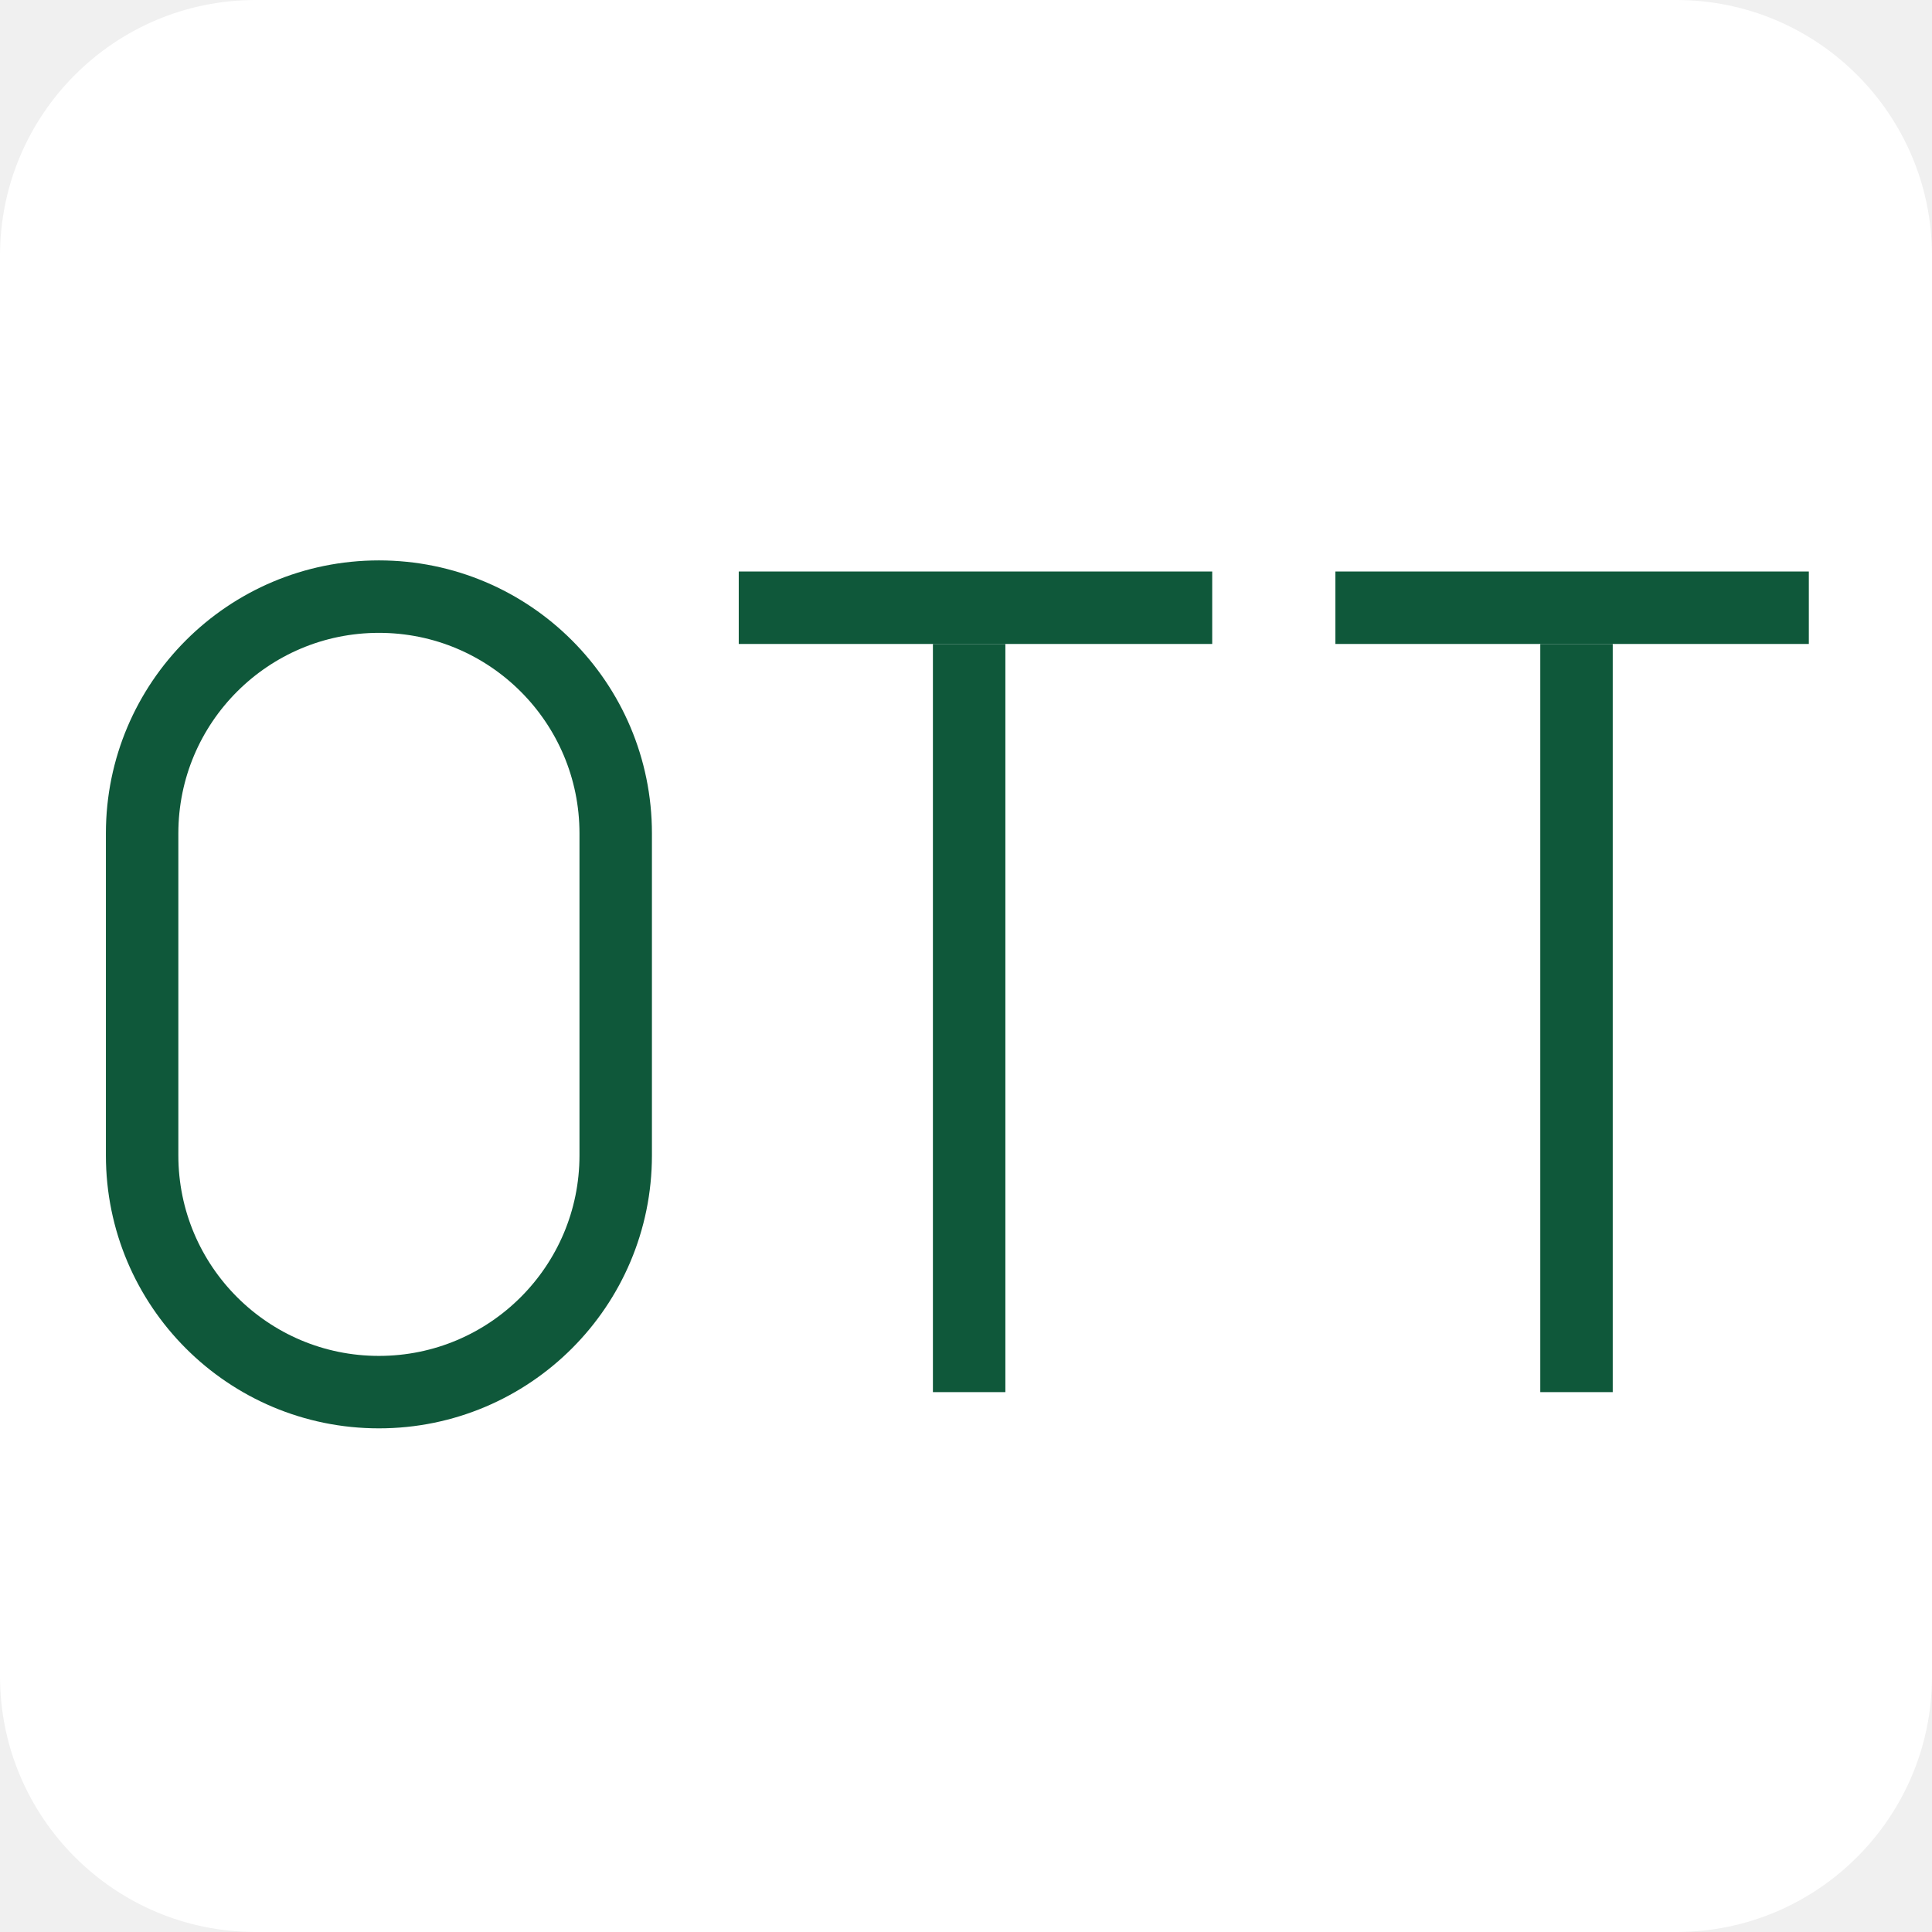
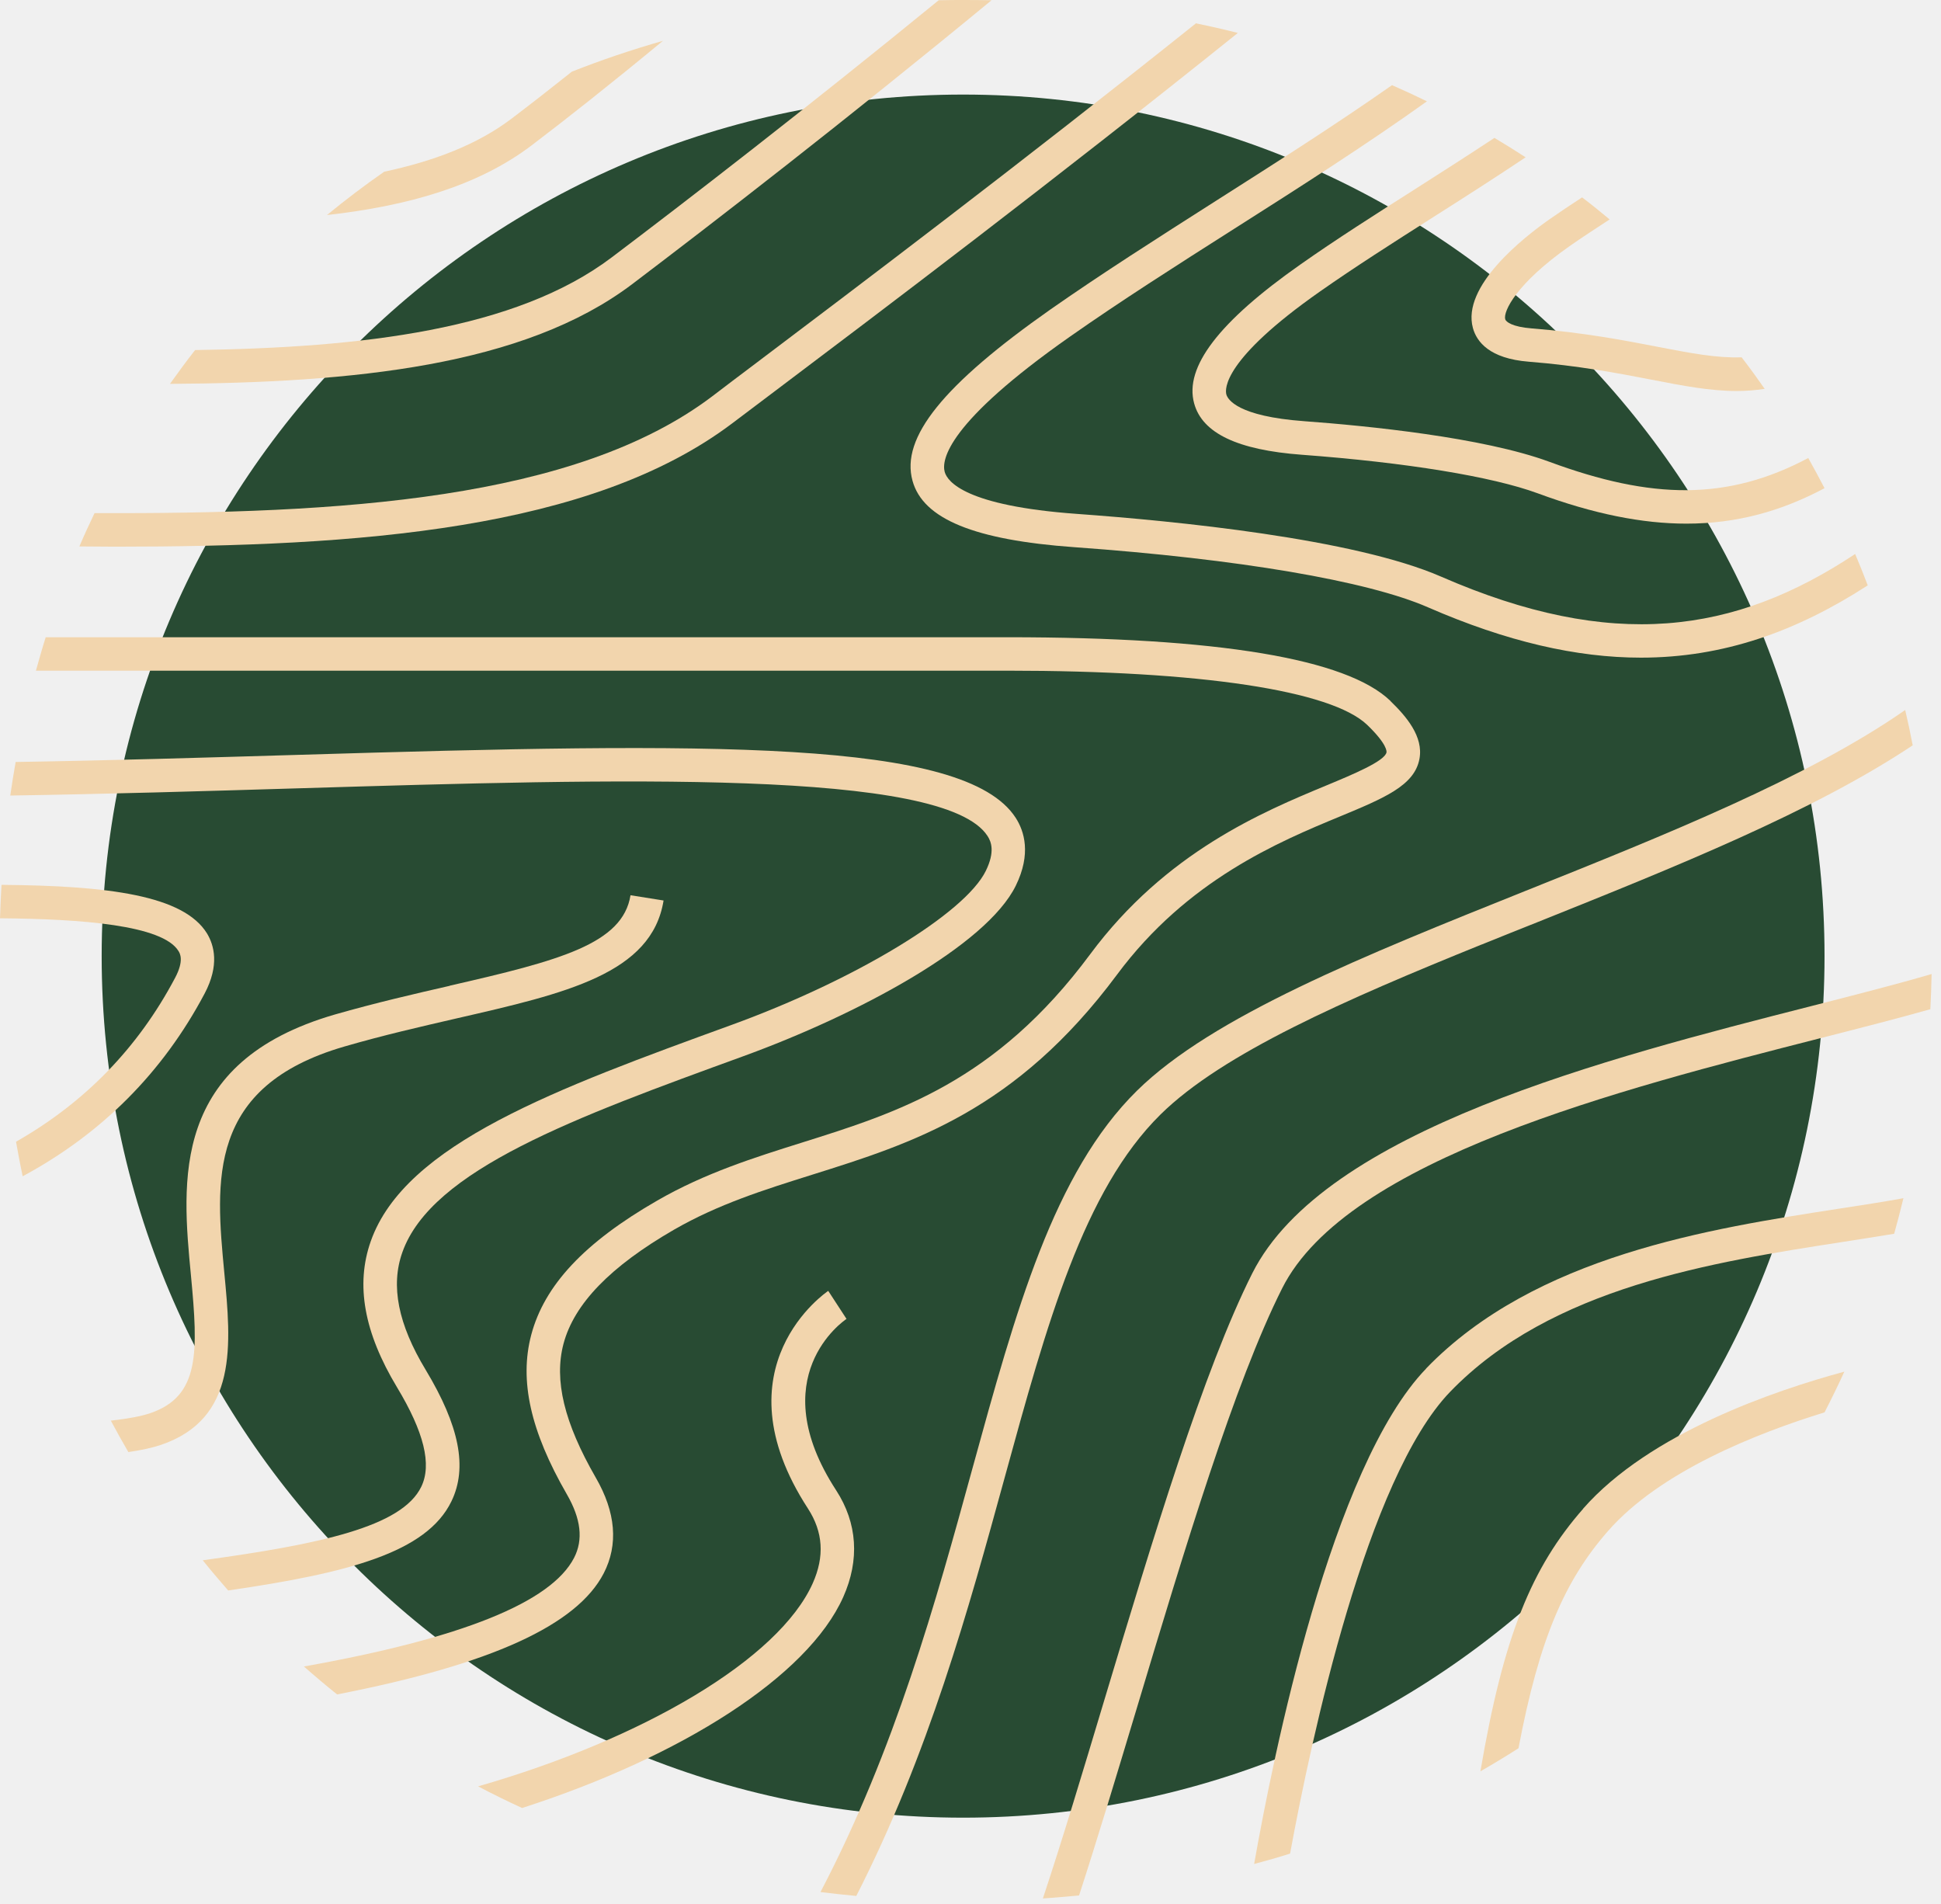
- <svg xmlns="http://www.w3.org/2000/svg" width="16" height="16" viewBox="0 0 16 16" fill="none">
-   <rect width="16" height="16" rx="2.118" fill="white" />
-   <rect x="1.177" y="4.941" width="3.922" height="6.588" rx="1.961" stroke="#0F583A" stroke-width="0.6" />
-   <line x1="6.118" y1="5.033" x2="10.039" y2="5.033" stroke="#0F583A" stroke-width="0.6" />
-   <line x1="11.059" y1="5.033" x2="14.98" y2="5.033" stroke="#0F583A" stroke-width="0.6" />
-   <line x1="8.026" y1="11.529" x2="8.026" y2="5.333" stroke="#0F583A" stroke-width="0.6" />
-   <line x1="13.056" y1="11.529" x2="13.056" y2="5.333" stroke="#0F583A" stroke-width="0.6" />
+ <svg xmlns="http://www.w3.org/2000/svg" width="155" height="152" viewBox="0 0 155 152" fill="none">
+   <circle cx="76.909" cy="76.341" r="68.79" fill="#284B33" />
+   <path d="M45.67 5.72C43.86 7.16 42.24 8.42 40.84 9.48C38.11 11.55 34.63 12.87 30.68 13.71C29.1 14.81 27.58 15.96 26.11 17.17C32.52 16.45 38.15 14.87 42.45 11.61C45.19 9.53 48.79 6.69 52.94 3.26C50.45 3.97 48.02 4.79 45.67 5.72Z" fill="#F2D5AD" />
+   <path d="M13.59 30.65C28.16 30.56 41.82 29.24 50.48 22.69C56.88 17.84 67.43 9.7 79.18 0.02C78.49 0.01 77.8 0 77.11 0C76.42 0 75.67 0 74.96 0.02C64.26 8.76 54.78 16.07 48.85 20.55C41.19 26.34 28.91 27.76 15.58 27.95C14.89 28.83 14.23 29.73 13.58 30.64L13.59 30.65Z" fill="#F2D5AD" />
+   <path d="M95.52 1.85C81.34 13.18 68.38 22.95 60.26 29.08C59 30.03 57.87 30.88 56.88 31.64C45.93 39.93 27.15 41.04 7.55 40.97C7.13 41.85 6.72 42.73 6.34 43.63C7.28 43.63 8.23 43.65 9.17 43.65C28.64 43.65 47.21 42.32 58.5 33.78C59.49 33.03 60.62 32.18 61.88 31.23C70.33 24.86 84 14.55 98.85 2.63C97.75 2.35 96.65 2.1 95.53 1.87L95.52 1.85Z" fill="#F2D5AD" />
+   <path d="M111.03 55.96C107.53 52.59 97.25 50.88 80.47 50.88H3.65C3.37 51.76 3.12 52.65 2.87 53.55H80.48C95.86 53.55 106.32 55.13 109.18 57.88C110.79 59.43 110.73 60.01 110.72 60.07C110.59 60.77 108.02 61.84 105.95 62.7C100.84 64.82 93.11 68.03 87.05 76.2C79.5 86.38 71.65 88.84 64.07 91.22C60.25 92.42 56.3 93.66 52.5 95.85C46.67 99.2 43.47 102.62 42.42 106.59C41.46 110.23 42.36 114.27 45.26 119.3C46.4 121.27 46.59 122.94 45.84 124.39C44 127.94 36.89 130.81 24.27 133.06C25.13 133.82 26.02 134.57 26.92 135.29C39.3 132.88 46.08 129.74 48.21 125.62C49.39 123.33 49.18 120.75 47.57 117.97C45.05 113.59 44.23 110.2 45 107.29C45.85 104.1 48.74 101.12 53.83 98.18C57.38 96.14 61.02 95 64.87 93.79C72.86 91.28 81.12 88.69 89.2 77.82C94.82 70.25 102.13 67.21 106.98 65.2C110.57 63.71 112.95 62.72 113.35 60.6C113.69 58.81 112.29 57.19 111.04 55.98L111.03 55.96Z" fill="#F2D5AD" />
+   <path d="M23.84 60.27C16.39 60.49 8.8 60.72 1.25 60.84C1.09 61.73 0.95 62.62 0.82 63.52C8.55 63.4 16.31 63.17 23.92 62.94C49.23 62.18 75.4 61.39 78.86 66.75C79.16 67.21 79.47 68.01 78.72 69.54C77.05 72.94 68.33 78.23 58.43 81.83C44.44 86.92 32.36 91.32 29.61 99.1C28.38 102.58 29.07 106.39 31.7 110.76C33.86 114.34 34.5 116.94 33.64 118.71C32.09 121.91 25.58 123.29 16.19 124.58C16.85 125.4 17.53 126.2 18.22 126.99C27.78 125.6 34.06 123.98 36.05 119.87C37.35 117.19 36.69 113.85 33.99 109.37C31.79 105.73 31.18 102.66 32.13 99.99C34.46 93.39 45.99 89.2 59.34 84.34C68.49 81.01 78.77 75.51 81.12 70.71C82.36 68.18 81.8 66.37 81.11 65.3C77.04 58.99 56.7 59.28 23.85 60.27H23.84Z" fill="#F2D5AD" />
+   <path d="M14.25 75.93C14.37 76.12 14.72 76.69 13.98 78.08C11.03 83.66 6.78 88.03 1.28 91.16C1.44 92.09 1.62 93.01 1.81 93.92C8.12 90.52 12.99 85.65 16.34 79.33C17.54 77.06 17.1 75.47 16.53 74.53C14.66 71.49 8.67 70.72 0.12 70.65C0.07 71.53 0.03 72.42 0 73.32C6.54 73.37 12.98 73.87 14.25 75.93Z" fill="#F2D5AD" />
+   <path d="M35.92 78.71C33.12 79.35 29.96 80.08 26.75 81C13.62 84.8 14.52 94.26 15.25 101.86C15.83 107.97 15.97 111.49 11.98 112.84C11.27 113.08 10.21 113.28 8.85 113.43C9.3 114.28 9.77 115.11 10.25 115.94C11.28 115.79 12.16 115.6 12.84 115.37C19.02 113.28 18.46 107.34 17.91 101.6C17.22 94.3 16.5 86.75 27.5 83.56C30.63 82.65 33.62 81.97 36.52 81.3C45.2 79.31 52.05 77.74 52.99 71.9L50.35 71.48C49.73 75.36 44.72 76.69 35.92 78.7V78.71Z" fill="#F2D5AD" />
+   <path d="M67.6 105.31L66.14 103.07C66.05 103.13 57.15 109.12 64.52 120.45C65.73 122.32 65.86 124.27 64.9 126.42C62.18 132.49 51.34 138.85 38.18 142.63C39.33 143.24 40.5 143.81 41.69 144.36C54.39 140.27 64.5 133.87 67.34 127.51C68.66 124.55 68.47 121.61 66.77 118.99C60.88 109.94 67.34 105.48 67.61 105.3L67.6 105.31Z" fill="#F2D5AD" />
+   <path d="M118.31 75.42C119.81 74.81 121.32 74.21 122.85 73.6C133.67 69.26 144.77 64.82 152.74 59.51C152.56 58.56 152.36 57.62 152.14 56.69C144.39 62.09 132.97 66.67 121.85 71.12C108.98 76.28 96.82 81.15 90.79 87.09C84.14 93.65 81.13 104.61 77.64 117.3C74.74 127.87 71.48 139.7 65.52 151.07C66.47 151.19 67.42 151.29 68.38 151.38C74.16 140.06 77.36 128.43 80.22 118.01C83.6 105.69 86.53 95.05 92.67 88.99C97.63 84.1 107.44 79.82 118.3 75.42" fill="#F2D5AD" />
+   <path d="M144.68 80.32C128.25 84.51 105.74 90.26 100 101.67C96.1 109.43 92.08 122.8 88.19 135.73C86.47 141.46 84.83 146.92 83.28 151.58C84.25 151.52 85.21 151.43 86.17 151.34C87.62 146.89 89.15 141.8 90.75 136.49C94.6 123.67 98.59 110.41 102.39 102.86C107.58 92.54 129.41 86.97 145.34 82.9C148.64 82.06 151.6 81.3 154.15 80.58C154.2 79.65 154.23 78.71 154.25 77.77C151.53 78.57 148.24 79.41 144.68 80.32Z" fill="#F2D5AD" />
+   <path d="M113.89 109.27C106.32 117.11 101.67 140.22 100.15 148.83C101.12 148.57 102.08 148.3 103.02 148C104.71 138.8 109.16 118.01 115.8 111.13C123.88 102.76 136.83 100.76 147.23 99.15C148.64 98.93 149.98 98.72 151.26 98.51C151.52 97.57 151.77 96.62 152 95.67C150.41 95.96 148.67 96.23 146.83 96.51C136.6 98.09 122.59 100.25 113.88 109.27H113.89Z" fill="#F2D5AD" />
+   <path d="M126.43 120.46C122.31 125.15 120.06 130.61 118.22 141.43C119.25 140.84 120.27 140.22 121.26 139.59C122.92 130.84 124.96 126.17 128.43 122.22C132.6 117.47 140.31 114.43 145.7 112.77C146.25 111.7 146.78 110.62 147.28 109.52C141.76 111.01 131.73 114.41 126.42 120.46H126.43Z" fill="#F2D5AD" />
+   <path d="M148.15 44.23C138.5 50.63 128.73 51.99 115.1 46.05C108.12 43 93.86 41.6 85.98 41.03C77.13 40.39 75.66 38.47 75.44 37.68C75.18 36.73 75.62 33.77 85.44 26.88C89.46 24.06 93.88 21.24 98.57 18.26C103.83 14.92 109.14 11.53 113.95 8.09C113.03 7.64 112.1 7.21 111.16 6.8C106.74 9.9 101.92 12.97 97.14 16.01C92.43 19.01 87.99 21.84 83.91 24.69C75.32 30.72 71.91 34.94 72.87 38.39C73.71 41.44 77.82 43.12 85.79 43.69C98.9 44.63 109.2 46.38 114.03 48.49C120.34 51.24 125.91 52.51 131.04 52.51C137.61 52.51 143.44 50.43 149.15 46.74C148.83 45.89 148.49 45.05 148.14 44.22L148.15 44.23Z" fill="#F2D5AD" />
+   <path d="M145.69 38.96C145.27 38.15 144.84 37.36 144.4 36.57C137.94 40 131.9 39.89 123.72 36.87C118.43 34.92 109.19 34 104.15 33.63C98.82 33.24 98.04 31.89 97.93 31.49C97.82 31.07 97.64 28.72 105.4 23.28C108.18 21.33 111.24 19.38 114.48 17.32C116.95 15.75 119.44 14.16 121.83 12.56C121.01 12.03 120.18 11.51 119.34 11.01C117.25 12.39 115.12 13.75 113.05 15.07C109.78 17.15 106.7 19.11 103.87 21.1C97.34 25.68 94.56 29.31 95.36 32.21C96.01 34.59 98.83 35.93 103.96 36.31C112.29 36.93 119.16 38.05 122.8 39.39C127.27 41.04 131.15 41.81 134.67 41.81C138.7 41.81 142.26 40.81 145.7 38.98L145.69 38.96Z" fill="#F2D5AD" />
+   <path d="M140.93 31.06C140.33 30.2 139.72 29.36 139.08 28.53C137.09 28.6 135.01 28.2 132.37 27.69C129.74 27.18 126.46 26.55 122.3 26.22C120.77 26.1 120.26 25.7 120.2 25.49C120.03 24.88 121.07 22.65 125.33 19.66C126.34 18.95 127.42 18.25 128.54 17.52C127.82 16.92 127.09 16.33 126.34 15.76C125.46 16.33 124.6 16.91 123.79 17.47C121.63 18.98 116.71 22.86 117.62 26.19C117.92 27.28 118.93 28.63 122.08 28.88C126.09 29.2 129.15 29.79 131.85 30.31C134.42 30.81 136.58 31.22 138.69 31.22C139.43 31.22 140.17 31.16 140.91 31.05L140.93 31.06Z" fill="#F2D5AD" />
</svg>
